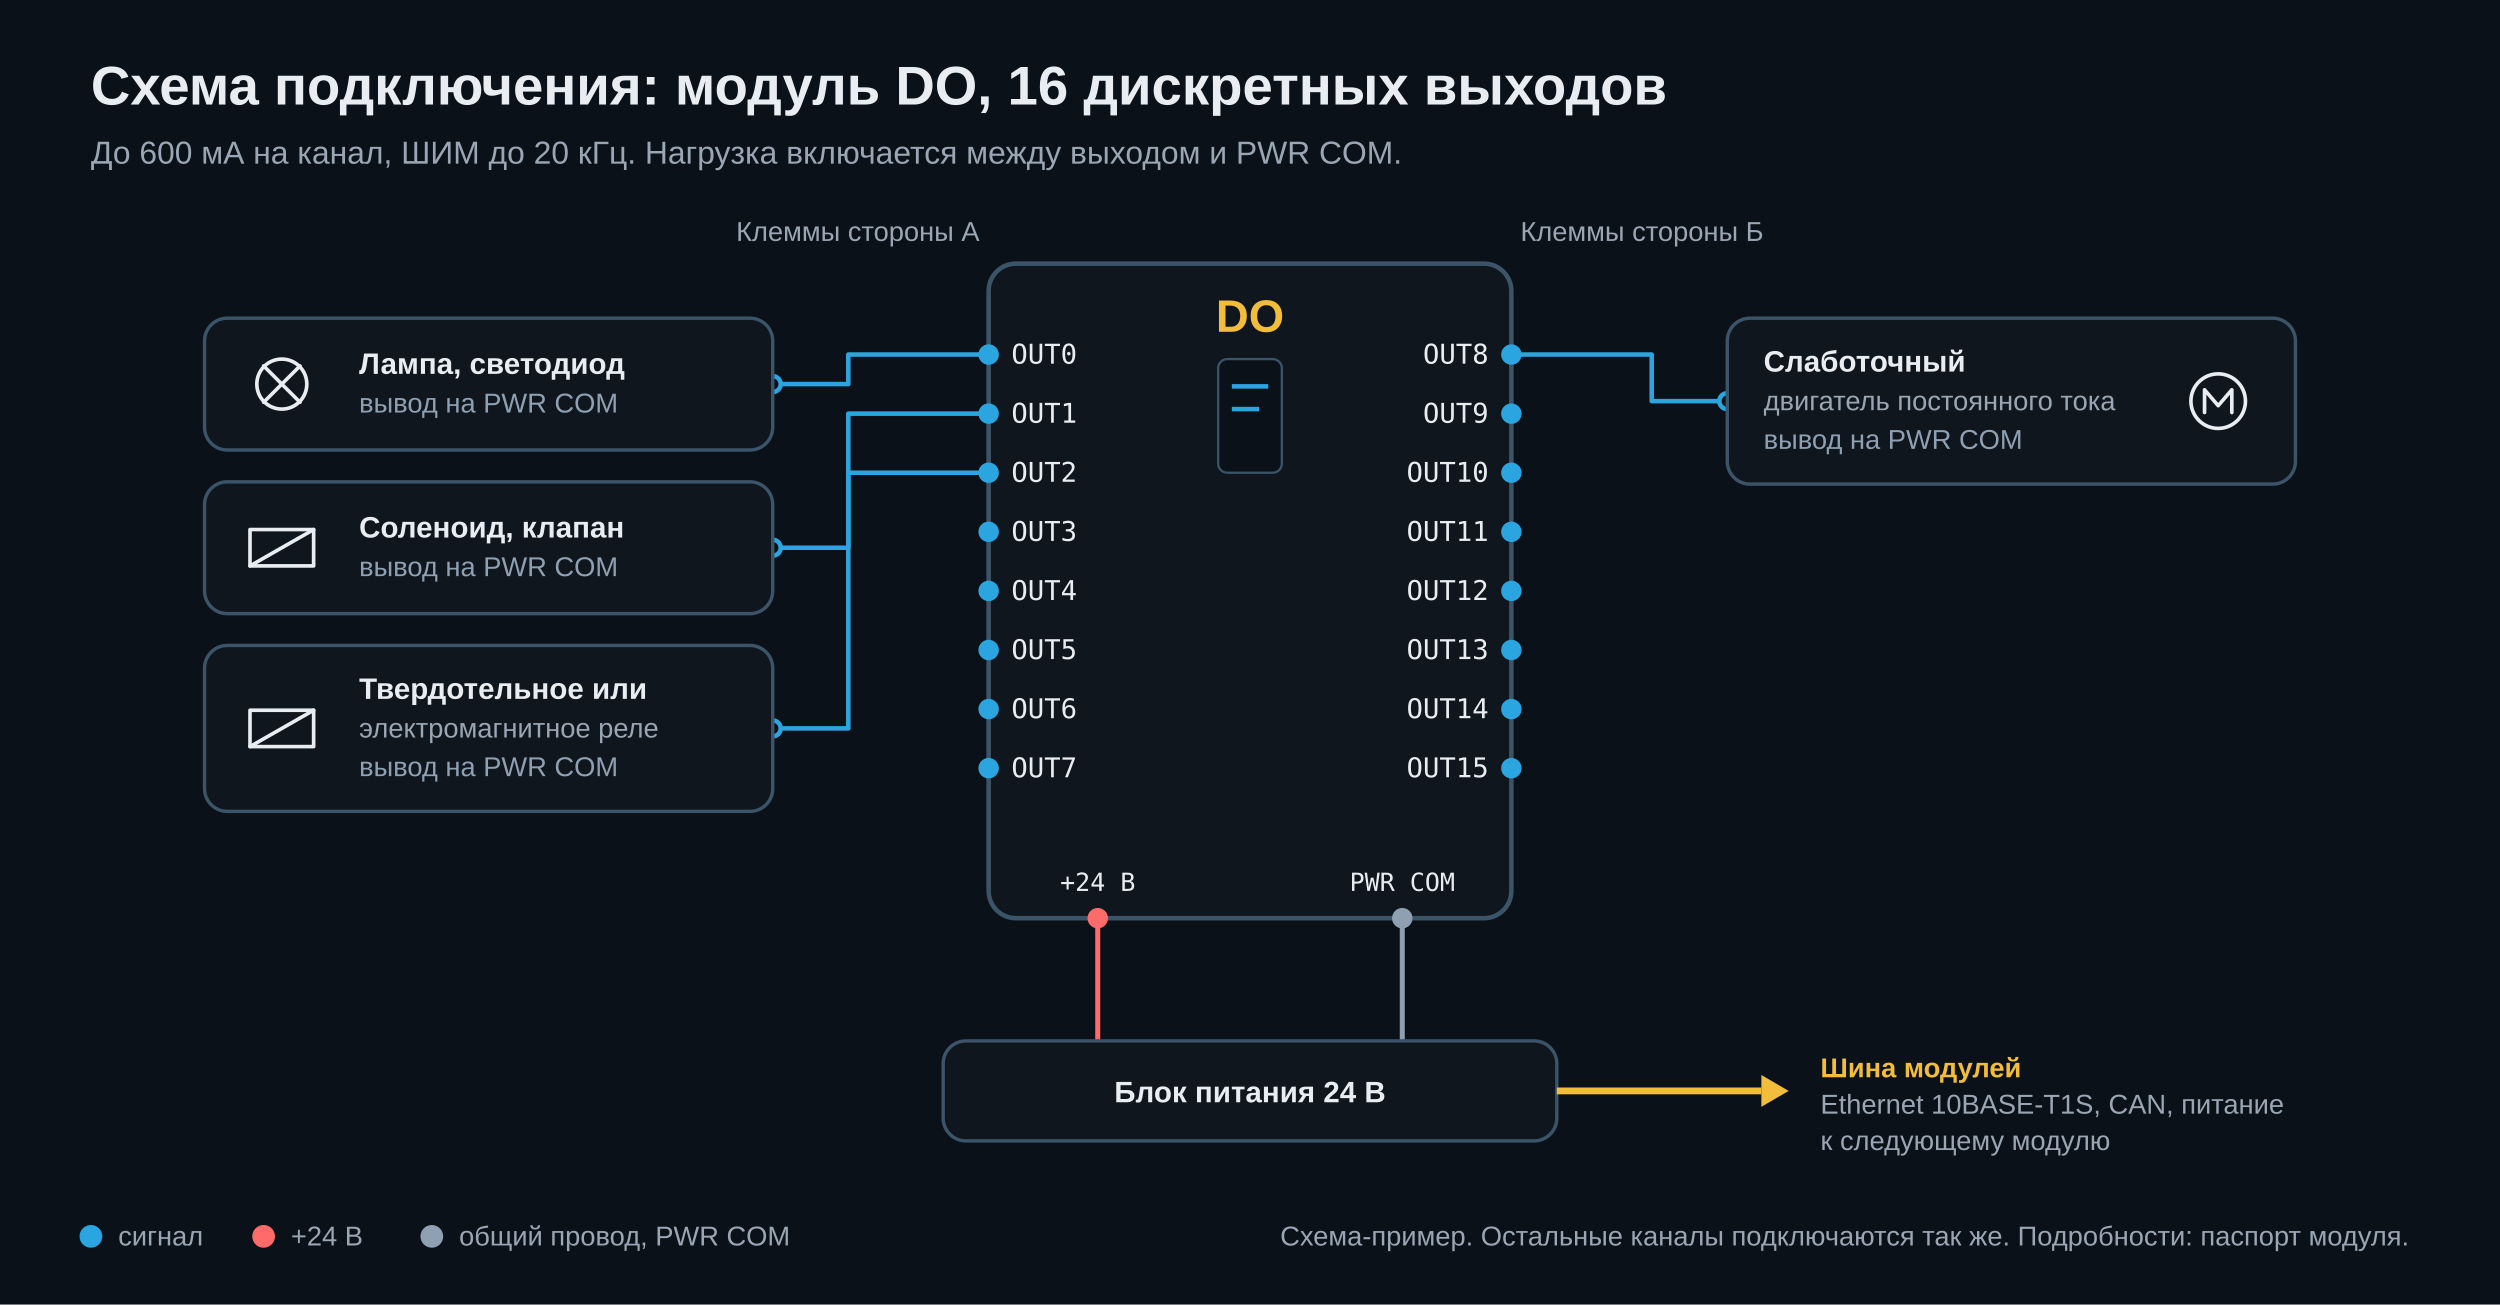
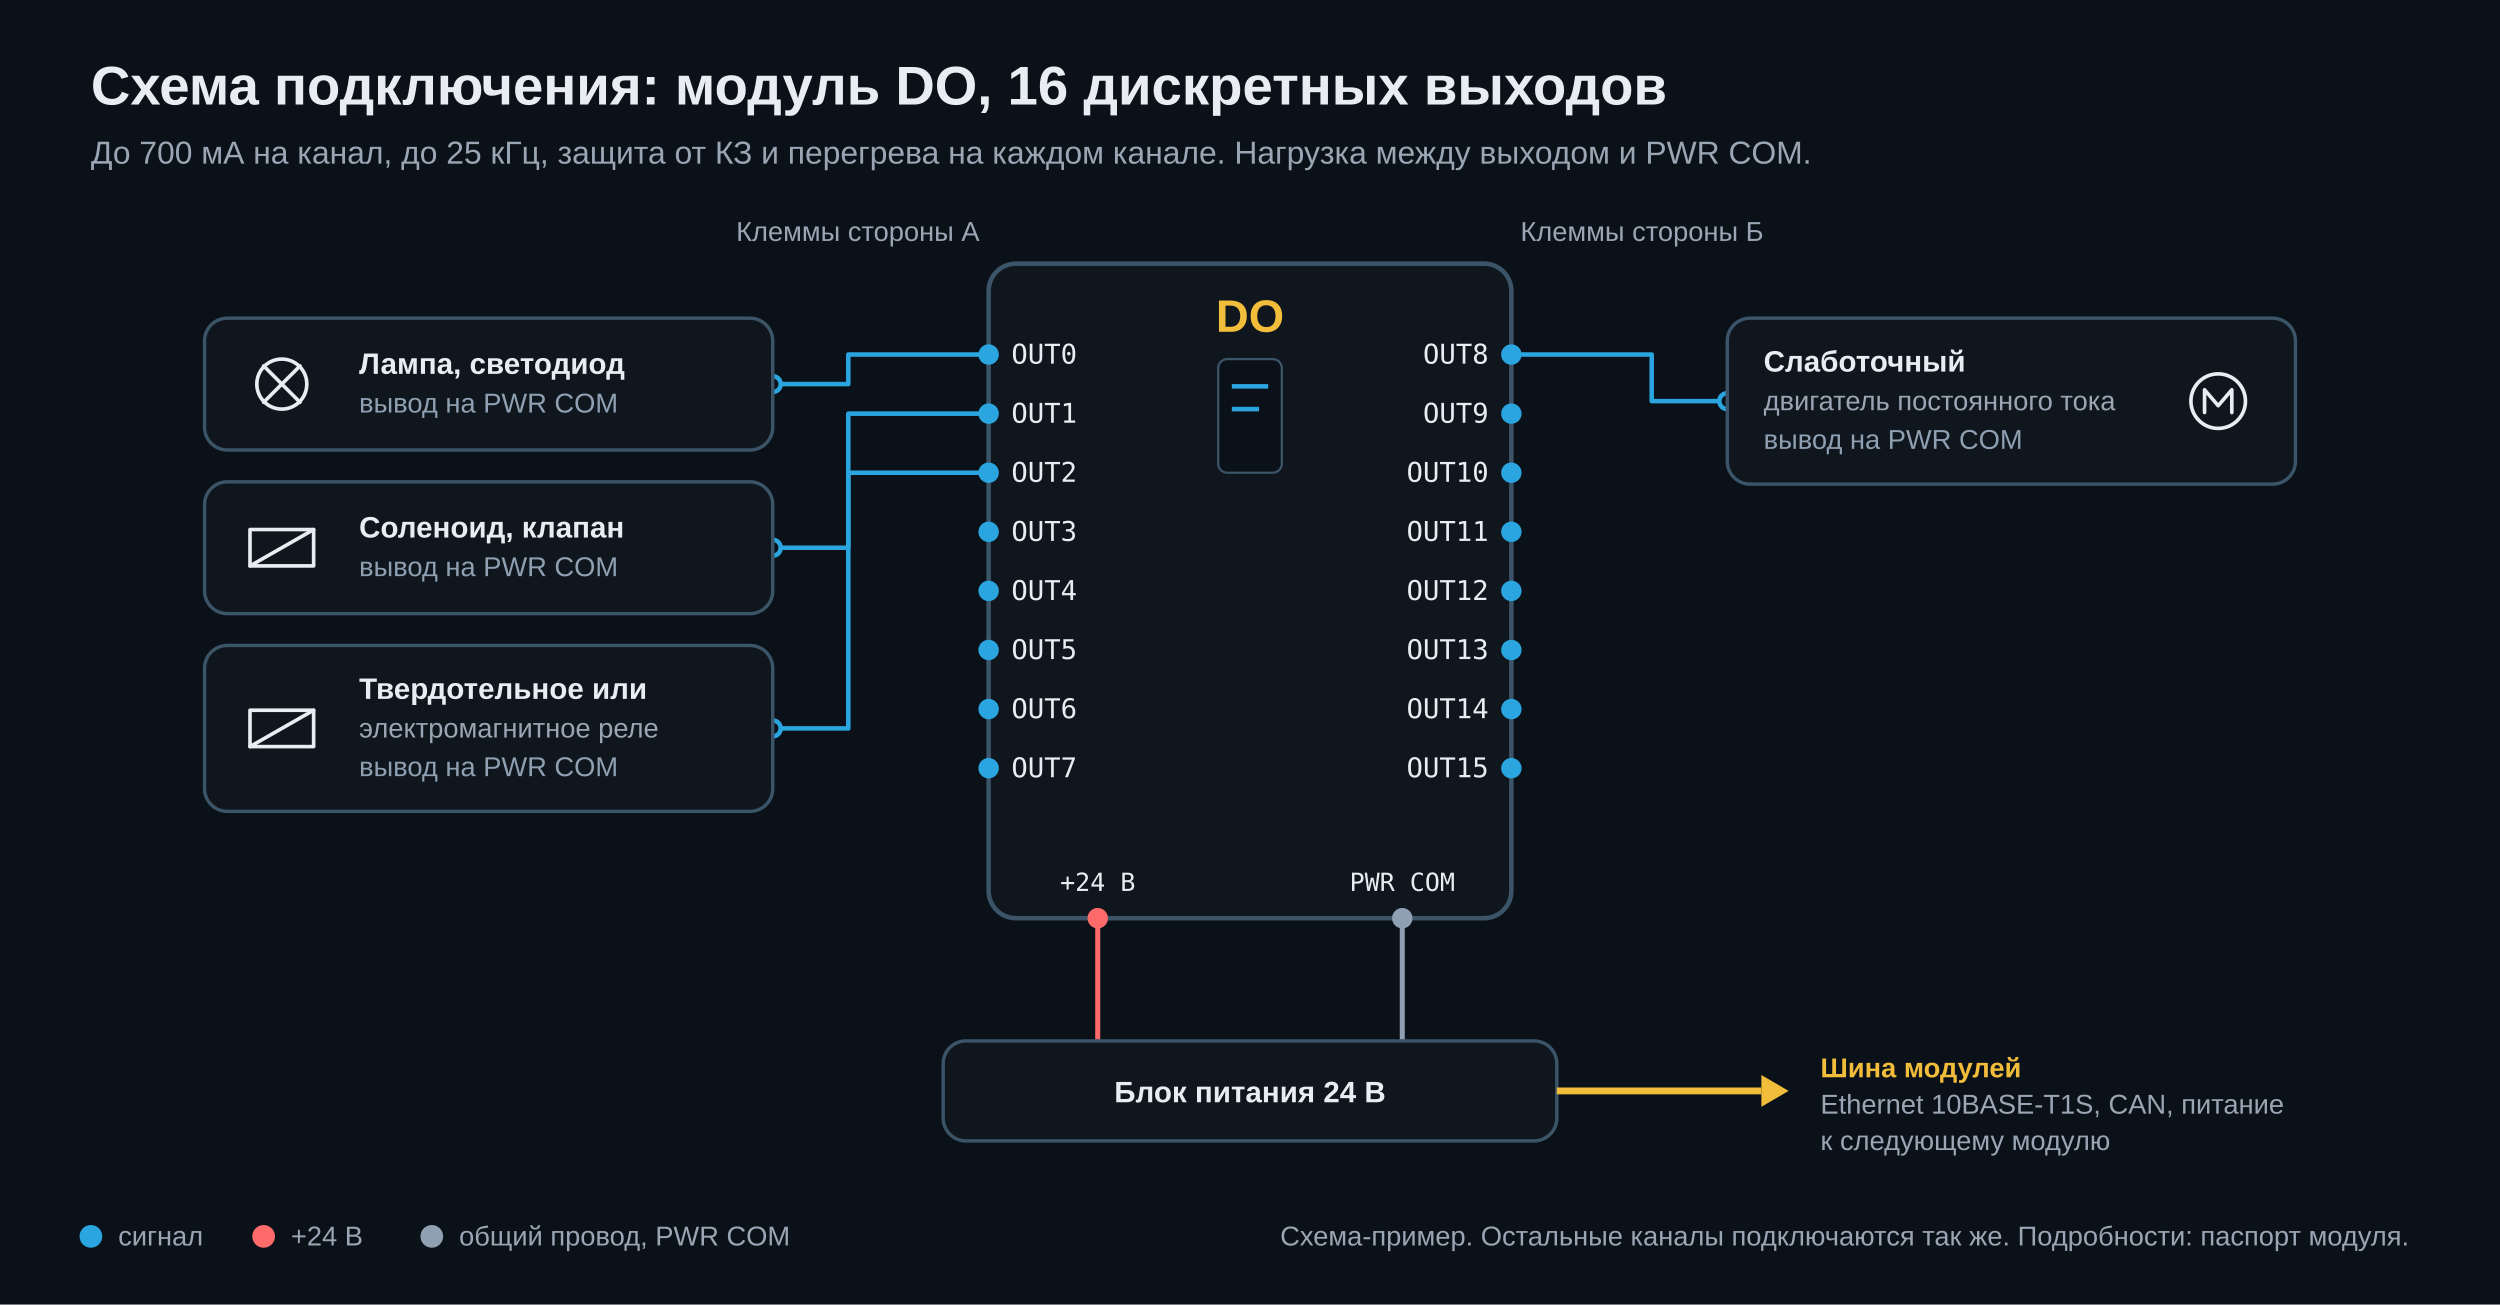
<svg xmlns="http://www.w3.org/2000/svg" viewBox="0 0 1100 574" width="1100" height="574" font-family="Manrope,'Helvetica Neue',Arial,sans-serif">
  <rect width="1100" height="574" fill="#0a1118" />
  <text x="40" y="46" fill="#e9edf2" font-size="24" font-weight="800">Схема подключения: модуль DO, 16 дискретных выходов</text>
-   <text x="40" y="72" fill="#9aa6b4" font-size="14">До 600 мА на канал, ШИМ до 20 кГц. Нагрузка включается между выходом и PWR COM.</text>
+   <text x="40" y="72" fill="#9aa6b4" font-size="14">До 700 мА на канал, до 25 кГц, защита от КЗ и перегрева на каждом канале. Нагрузка между выходом и PWR COM.</text>
  <rect x="435" y="116" width="230" height="288" rx="12" fill="#0f161d" stroke="#3b5468" stroke-width="2" />
  <text x="550.0" y="146" text-anchor="middle" fill="#f2bd3a" font-size="20" font-weight="800">DO</text>
  <rect x="536.0" y="158" width="28" height="50" rx="4" fill="#0a1118" stroke="#3b5468" />
  <path d="M542.0 170h16M542.0 180h12" stroke="#2aa5e0" stroke-width="2" />
  <text x="431" y="106" text-anchor="end" fill="#9aa6b4" font-size="12">Клеммы стороны А</text>
  <text x="669" y="106" fill="#9aa6b4" font-size="12">Клеммы стороны Б</text>
  <path d="M340 169.0H373.25V156H435" stroke="#2aa5e0" stroke-width="2" fill="none" stroke-linejoin="round" />
  <circle cx="340" cy="169.0" r="3.5" fill="#0a1118" stroke="#2aa5e0" stroke-width="2" />
  <path d="M340 241.0H373.25V182H435" stroke="#2aa5e0" stroke-width="2" fill="none" stroke-linejoin="round" />
  <circle cx="340" cy="241.0" r="3.5" fill="#0a1118" stroke="#2aa5e0" stroke-width="2" />
  <path d="M340 320.5H373.25V208H435" stroke="#2aa5e0" stroke-width="2" fill="none" stroke-linejoin="round" />
  <circle cx="340" cy="320.5" r="3.5" fill="#0a1118" stroke="#2aa5e0" stroke-width="2" />
  <path d="M760 176.5H726.75V156H665" stroke="#2aa5e0" stroke-width="2" fill="none" stroke-linejoin="round" />
  <circle cx="760" cy="176.5" r="3.5" fill="#0a1118" stroke="#2aa5e0" stroke-width="2" />
  <rect x="90" y="140" width="250" height="58" rx="10" fill="#0f161d" stroke="#3b5468" stroke-width="1.5" />
  <g fill="none" stroke="#e9edf2" stroke-width="1.6" stroke-linecap="round" stroke-linejoin="round">
    <circle cx="124" cy="169.0" r="11" />
    <path d="M116 161.0L132 177.0M132 161.0L116 177.0" />
  </g>
  <text x="158" y="164.5" fill="#e9edf2" font-size="13" font-weight="700">Лампа, светодиод</text>
  <text x="158" y="181.5" fill="#8fa0b2" font-size="12" font-weight="400">вывод на PWR COM</text>
  <rect x="90" y="212" width="250" height="58" rx="10" fill="#0f161d" stroke="#3b5468" stroke-width="1.5" />
  <g fill="none" stroke="#e9edf2" stroke-width="1.6" stroke-linecap="round" stroke-linejoin="round">
    <rect x="110" y="233.0" width="28" height="16" />
    <path d="M110 249.0L138 233.0" />
  </g>
  <text x="158" y="236.5" fill="#e9edf2" font-size="13" font-weight="700">Соленоид, клапан</text>
  <text x="158" y="253.5" fill="#8fa0b2" font-size="12" font-weight="400">вывод на PWR COM</text>
  <rect x="90" y="284" width="250" height="73" rx="10" fill="#0f161d" stroke="#3b5468" stroke-width="1.5" />
  <g fill="none" stroke="#e9edf2" stroke-width="1.6" stroke-linecap="round" stroke-linejoin="round">
    <rect x="110" y="312.5" width="28" height="16" />
    <path d="M110 328.5L138 312.5" />
  </g>
  <text x="158" y="307.5" fill="#e9edf2" font-size="13" font-weight="700">Твердотельное или</text>
  <text x="158" y="324.5" fill="#9aa6b4" font-size="12" font-weight="400">электромагнитное реле</text>
  <text x="158" y="341.5" fill="#8fa0b2" font-size="12" font-weight="400">вывод на PWR COM</text>
  <rect x="760" y="140" width="250" height="73" rx="10" fill="#0f161d" stroke="#3b5468" stroke-width="1.5" />
  <g fill="none" stroke="#e9edf2" stroke-width="1.6" stroke-linecap="round" stroke-linejoin="round">
    <circle cx="976" cy="176.5" r="12" />
    <path d="M970 181.5V171.5L976 178.5L982 171.5V181.5" />
  </g>
  <text x="776" y="163.5" fill="#e9edf2" font-size="13" font-weight="700">Слаботочный</text>
  <text x="776" y="180.5" fill="#9aa6b4" font-size="12" font-weight="400">двигатель постоянного тока</text>
  <text x="776" y="197.5" fill="#8fa0b2" font-size="12" font-weight="400">вывод на PWR COM</text>
  <circle cx="435" cy="156" r="4.5" fill="#2aa5e0" />
  <text x="445" y="160" text-anchor="start" fill="#e9edf2" font-size="12" font-family="'JetBrains Mono','SF Mono',Menlo,Consolas,monospace">OUT0</text>
  <circle cx="435" cy="182" r="4.5" fill="#2aa5e0" />
  <text x="445" y="186" text-anchor="start" fill="#e9edf2" font-size="12" font-family="'JetBrains Mono','SF Mono',Menlo,Consolas,monospace">OUT1</text>
  <circle cx="435" cy="208" r="4.5" fill="#2aa5e0" />
  <text x="445" y="212" text-anchor="start" fill="#e9edf2" font-size="12" font-family="'JetBrains Mono','SF Mono',Menlo,Consolas,monospace">OUT2</text>
  <circle cx="435" cy="234" r="4.5" fill="#2aa5e0" />
  <text x="445" y="238" text-anchor="start" fill="#e9edf2" font-size="12" font-family="'JetBrains Mono','SF Mono',Menlo,Consolas,monospace">OUT3</text>
  <circle cx="435" cy="260" r="4.5" fill="#2aa5e0" />
  <text x="445" y="264" text-anchor="start" fill="#e9edf2" font-size="12" font-family="'JetBrains Mono','SF Mono',Menlo,Consolas,monospace">OUT4</text>
  <circle cx="435" cy="286" r="4.5" fill="#2aa5e0" />
  <text x="445" y="290" text-anchor="start" fill="#e9edf2" font-size="12" font-family="'JetBrains Mono','SF Mono',Menlo,Consolas,monospace">OUT5</text>
  <circle cx="435" cy="312" r="4.5" fill="#2aa5e0" />
  <text x="445" y="316" text-anchor="start" fill="#e9edf2" font-size="12" font-family="'JetBrains Mono','SF Mono',Menlo,Consolas,monospace">OUT6</text>
  <circle cx="435" cy="338" r="4.5" fill="#2aa5e0" />
  <text x="445" y="342" text-anchor="start" fill="#e9edf2" font-size="12" font-family="'JetBrains Mono','SF Mono',Menlo,Consolas,monospace">OUT7</text>
  <circle cx="665" cy="156" r="4.5" fill="#2aa5e0" />
  <text x="655" y="160" text-anchor="end" fill="#e9edf2" font-size="12" font-family="'JetBrains Mono','SF Mono',Menlo,Consolas,monospace">OUT8</text>
  <circle cx="665" cy="182" r="4.5" fill="#2aa5e0" />
  <text x="655" y="186" text-anchor="end" fill="#e9edf2" font-size="12" font-family="'JetBrains Mono','SF Mono',Menlo,Consolas,monospace">OUT9</text>
  <circle cx="665" cy="208" r="4.5" fill="#2aa5e0" />
  <text x="655" y="212" text-anchor="end" fill="#e9edf2" font-size="12" font-family="'JetBrains Mono','SF Mono',Menlo,Consolas,monospace">OUT10</text>
  <circle cx="665" cy="234" r="4.5" fill="#2aa5e0" />
  <text x="655" y="238" text-anchor="end" fill="#e9edf2" font-size="12" font-family="'JetBrains Mono','SF Mono',Menlo,Consolas,monospace">OUT11</text>
  <circle cx="665" cy="260" r="4.5" fill="#2aa5e0" />
  <text x="655" y="264" text-anchor="end" fill="#e9edf2" font-size="12" font-family="'JetBrains Mono','SF Mono',Menlo,Consolas,monospace">OUT12</text>
  <circle cx="665" cy="286" r="4.5" fill="#2aa5e0" />
  <text x="655" y="290" text-anchor="end" fill="#e9edf2" font-size="12" font-family="'JetBrains Mono','SF Mono',Menlo,Consolas,monospace">OUT13</text>
  <circle cx="665" cy="312" r="4.5" fill="#2aa5e0" />
  <text x="655" y="316" text-anchor="end" fill="#e9edf2" font-size="12" font-family="'JetBrains Mono','SF Mono',Menlo,Consolas,monospace">OUT14</text>
  <circle cx="665" cy="338" r="4.5" fill="#2aa5e0" />
  <text x="655" y="342" text-anchor="end" fill="#e9edf2" font-size="12" font-family="'JetBrains Mono','SF Mono',Menlo,Consolas,monospace">OUT15</text>
  <circle cx="483" cy="404" r="4.5" fill="#ff6b6b" />
  <circle cx="617" cy="404" r="4.5" fill="#8fa0b2" />
  <text x="483" y="392" text-anchor="middle" fill="#e9edf2" font-size="11" font-family="'JetBrains Mono','SF Mono',Menlo,Consolas,monospace">+24 В</text>
  <text x="617" y="392" text-anchor="middle" fill="#e9edf2" font-size="11" font-family="'JetBrains Mono','SF Mono',Menlo,Consolas,monospace">PWR COM</text>
  <path d="M483 404V458" stroke="#ff6b6b" stroke-width="2.2" />
  <path d="M617 404V458" stroke="#8fa0b2" stroke-width="2.2" />
  <rect x="415" y="458" width="270" height="44" rx="10" fill="#0f161d" stroke="#3b5468" stroke-width="1.5" />
  <text x="550.0" y="485" text-anchor="middle" fill="#e9edf2" font-size="13" font-weight="700">Блок питания 24 В</text>
  <path d="M685 480H775" stroke="#f2bd3a" stroke-width="3" />
  <path d="M775 473L787 480L775 487Z" fill="#f2bd3a" />
  <text x="801" y="474" fill="#f2bd3a" font-size="12" font-weight="700">Шина модулей</text>
  <text x="801" y="490" fill="#9aa6b4" font-size="12">Ethernet 10BASE-T1S, CAN, питание</text>
  <text x="801" y="506" fill="#9aa6b4" font-size="12">к следующему модулю</text>
  <circle cx="40" cy="544" r="5" fill="#2aa5e0" />
  <text x="52" y="548" fill="#9aa6b4" font-size="12">сигнал</text>
  <circle cx="116" cy="544" r="5" fill="#ff6b6b" />
  <text x="128" y="548" fill="#9aa6b4" font-size="12">+24 В</text>
  <circle cx="190" cy="544" r="5" fill="#8fa0b2" />
  <text x="202" y="548" fill="#9aa6b4" font-size="12">общий провод, PWR COM</text>
  <text x="1060" y="548" text-anchor="end" fill="#9aa6b4" font-size="12">Схема-пример. Остальные каналы подключаются так же. Подробности: паспорт модуля.</text>
</svg>
